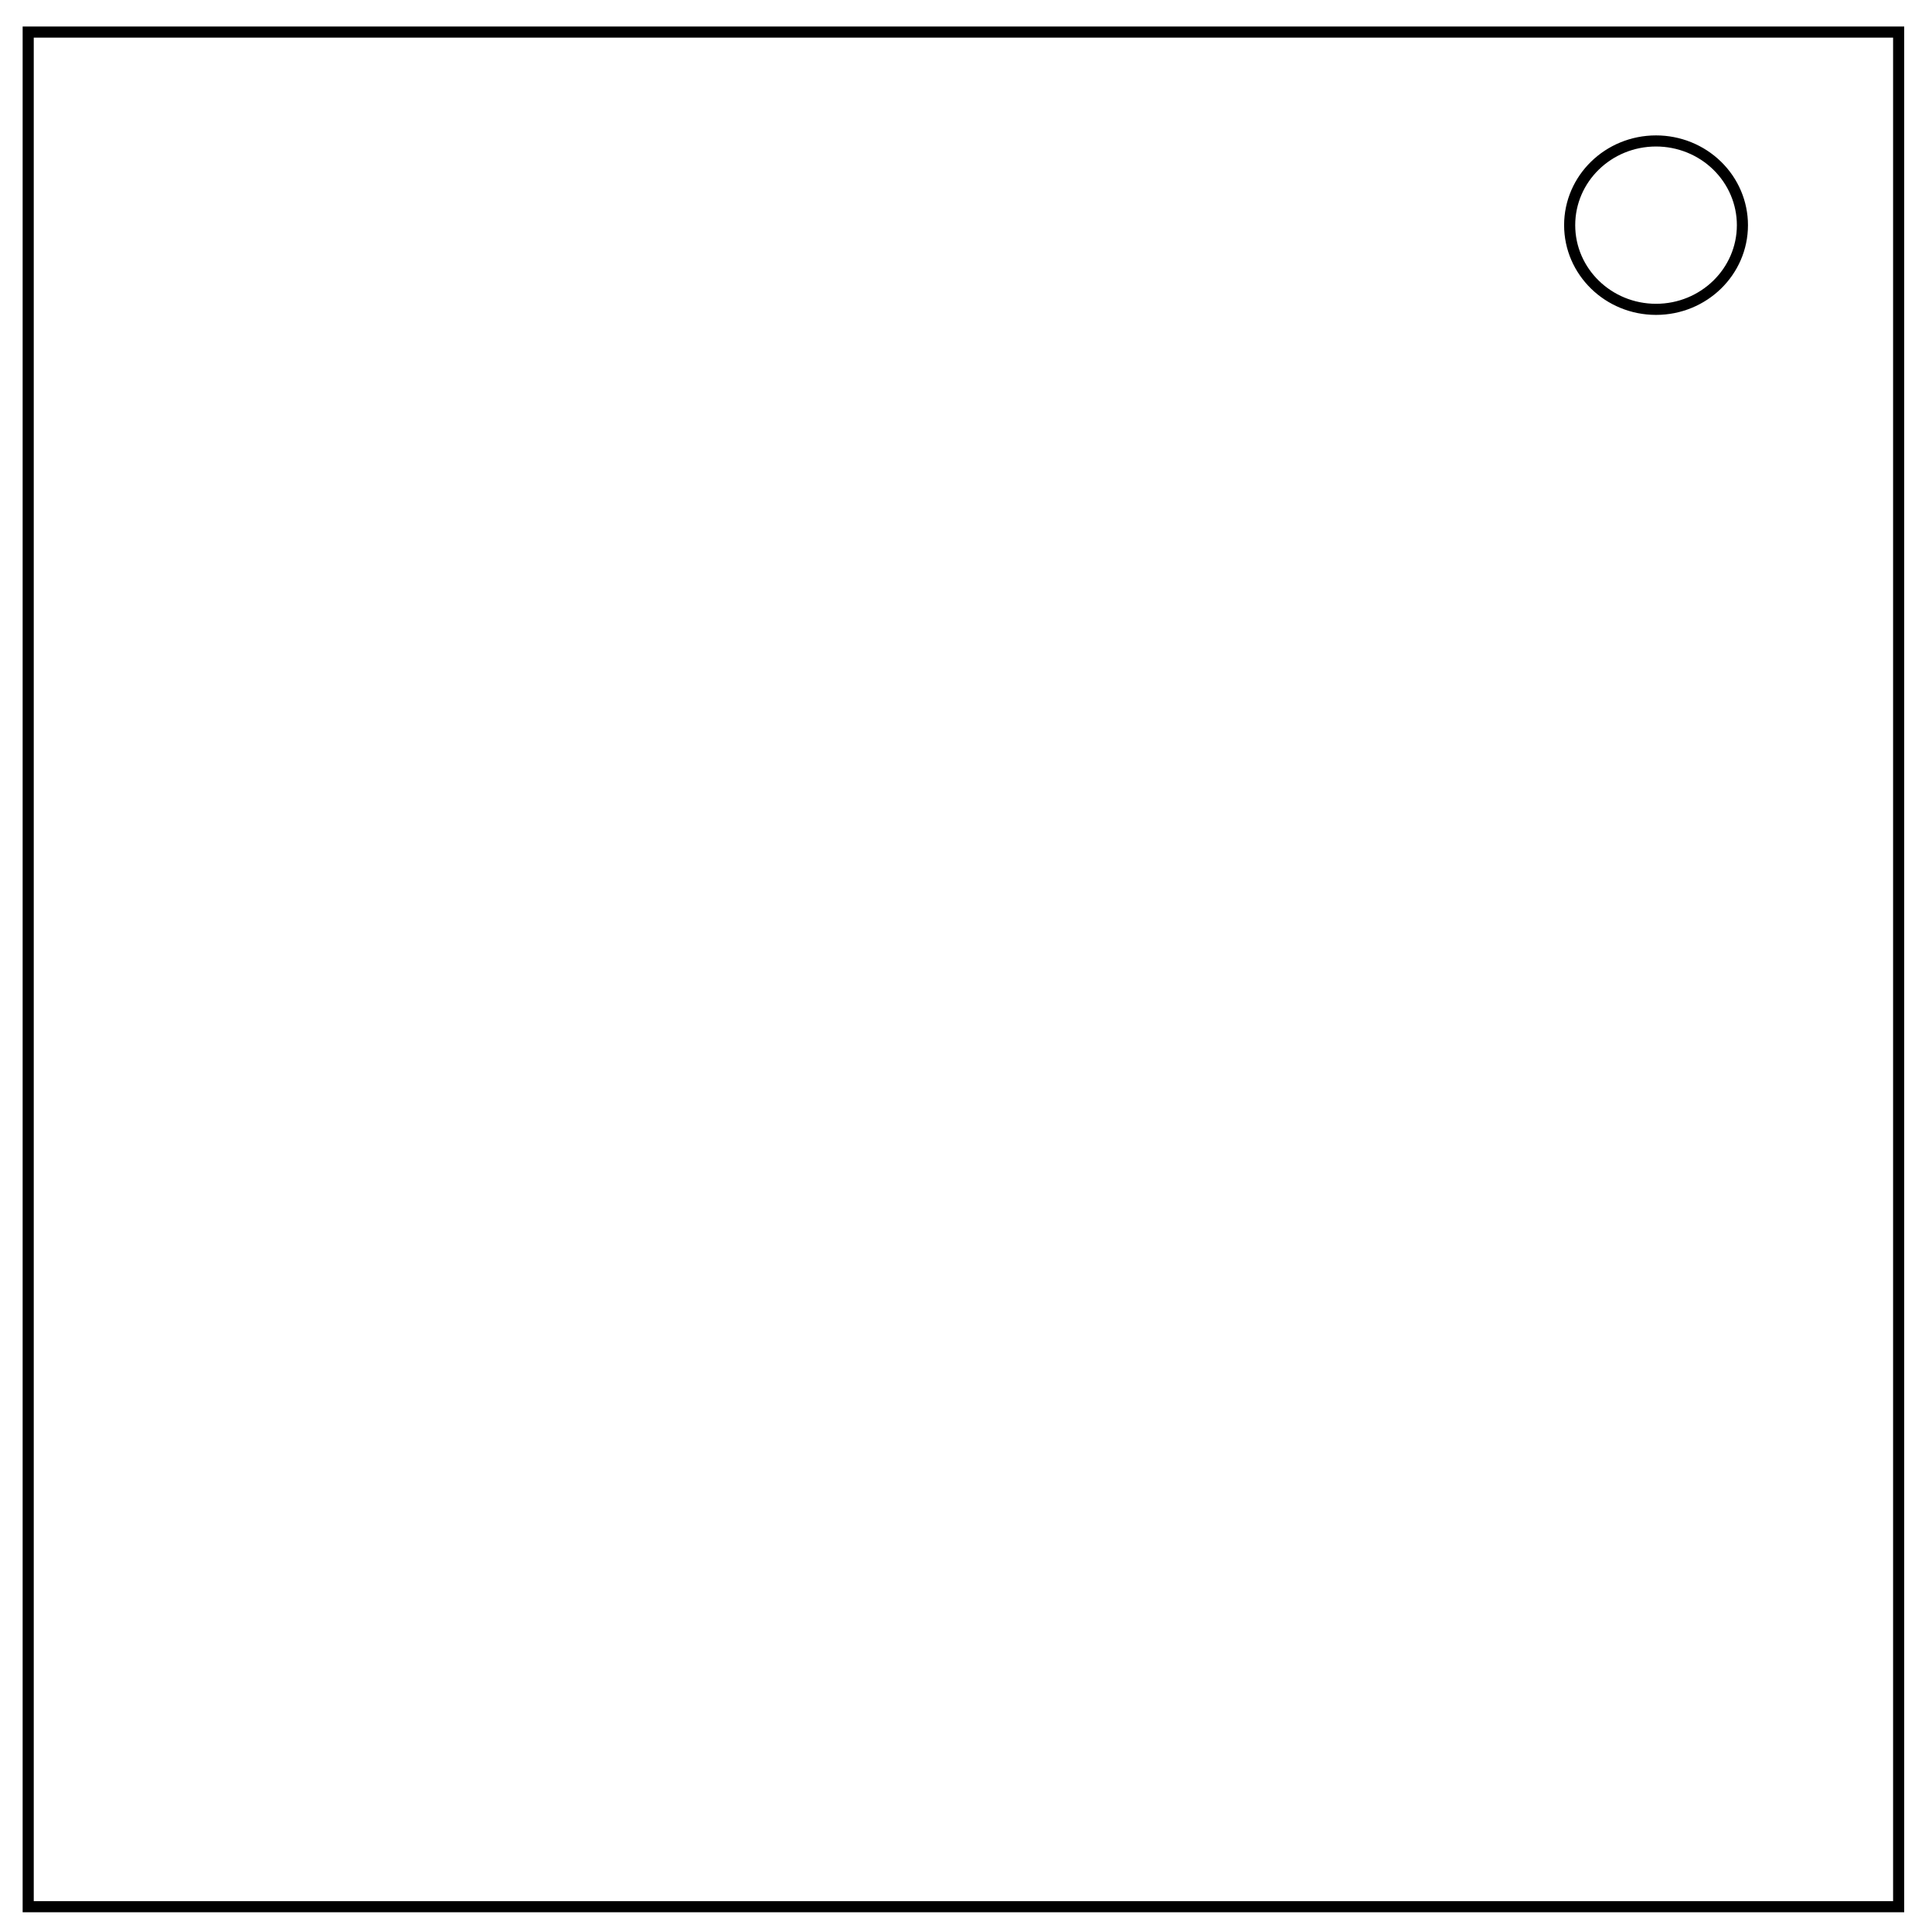
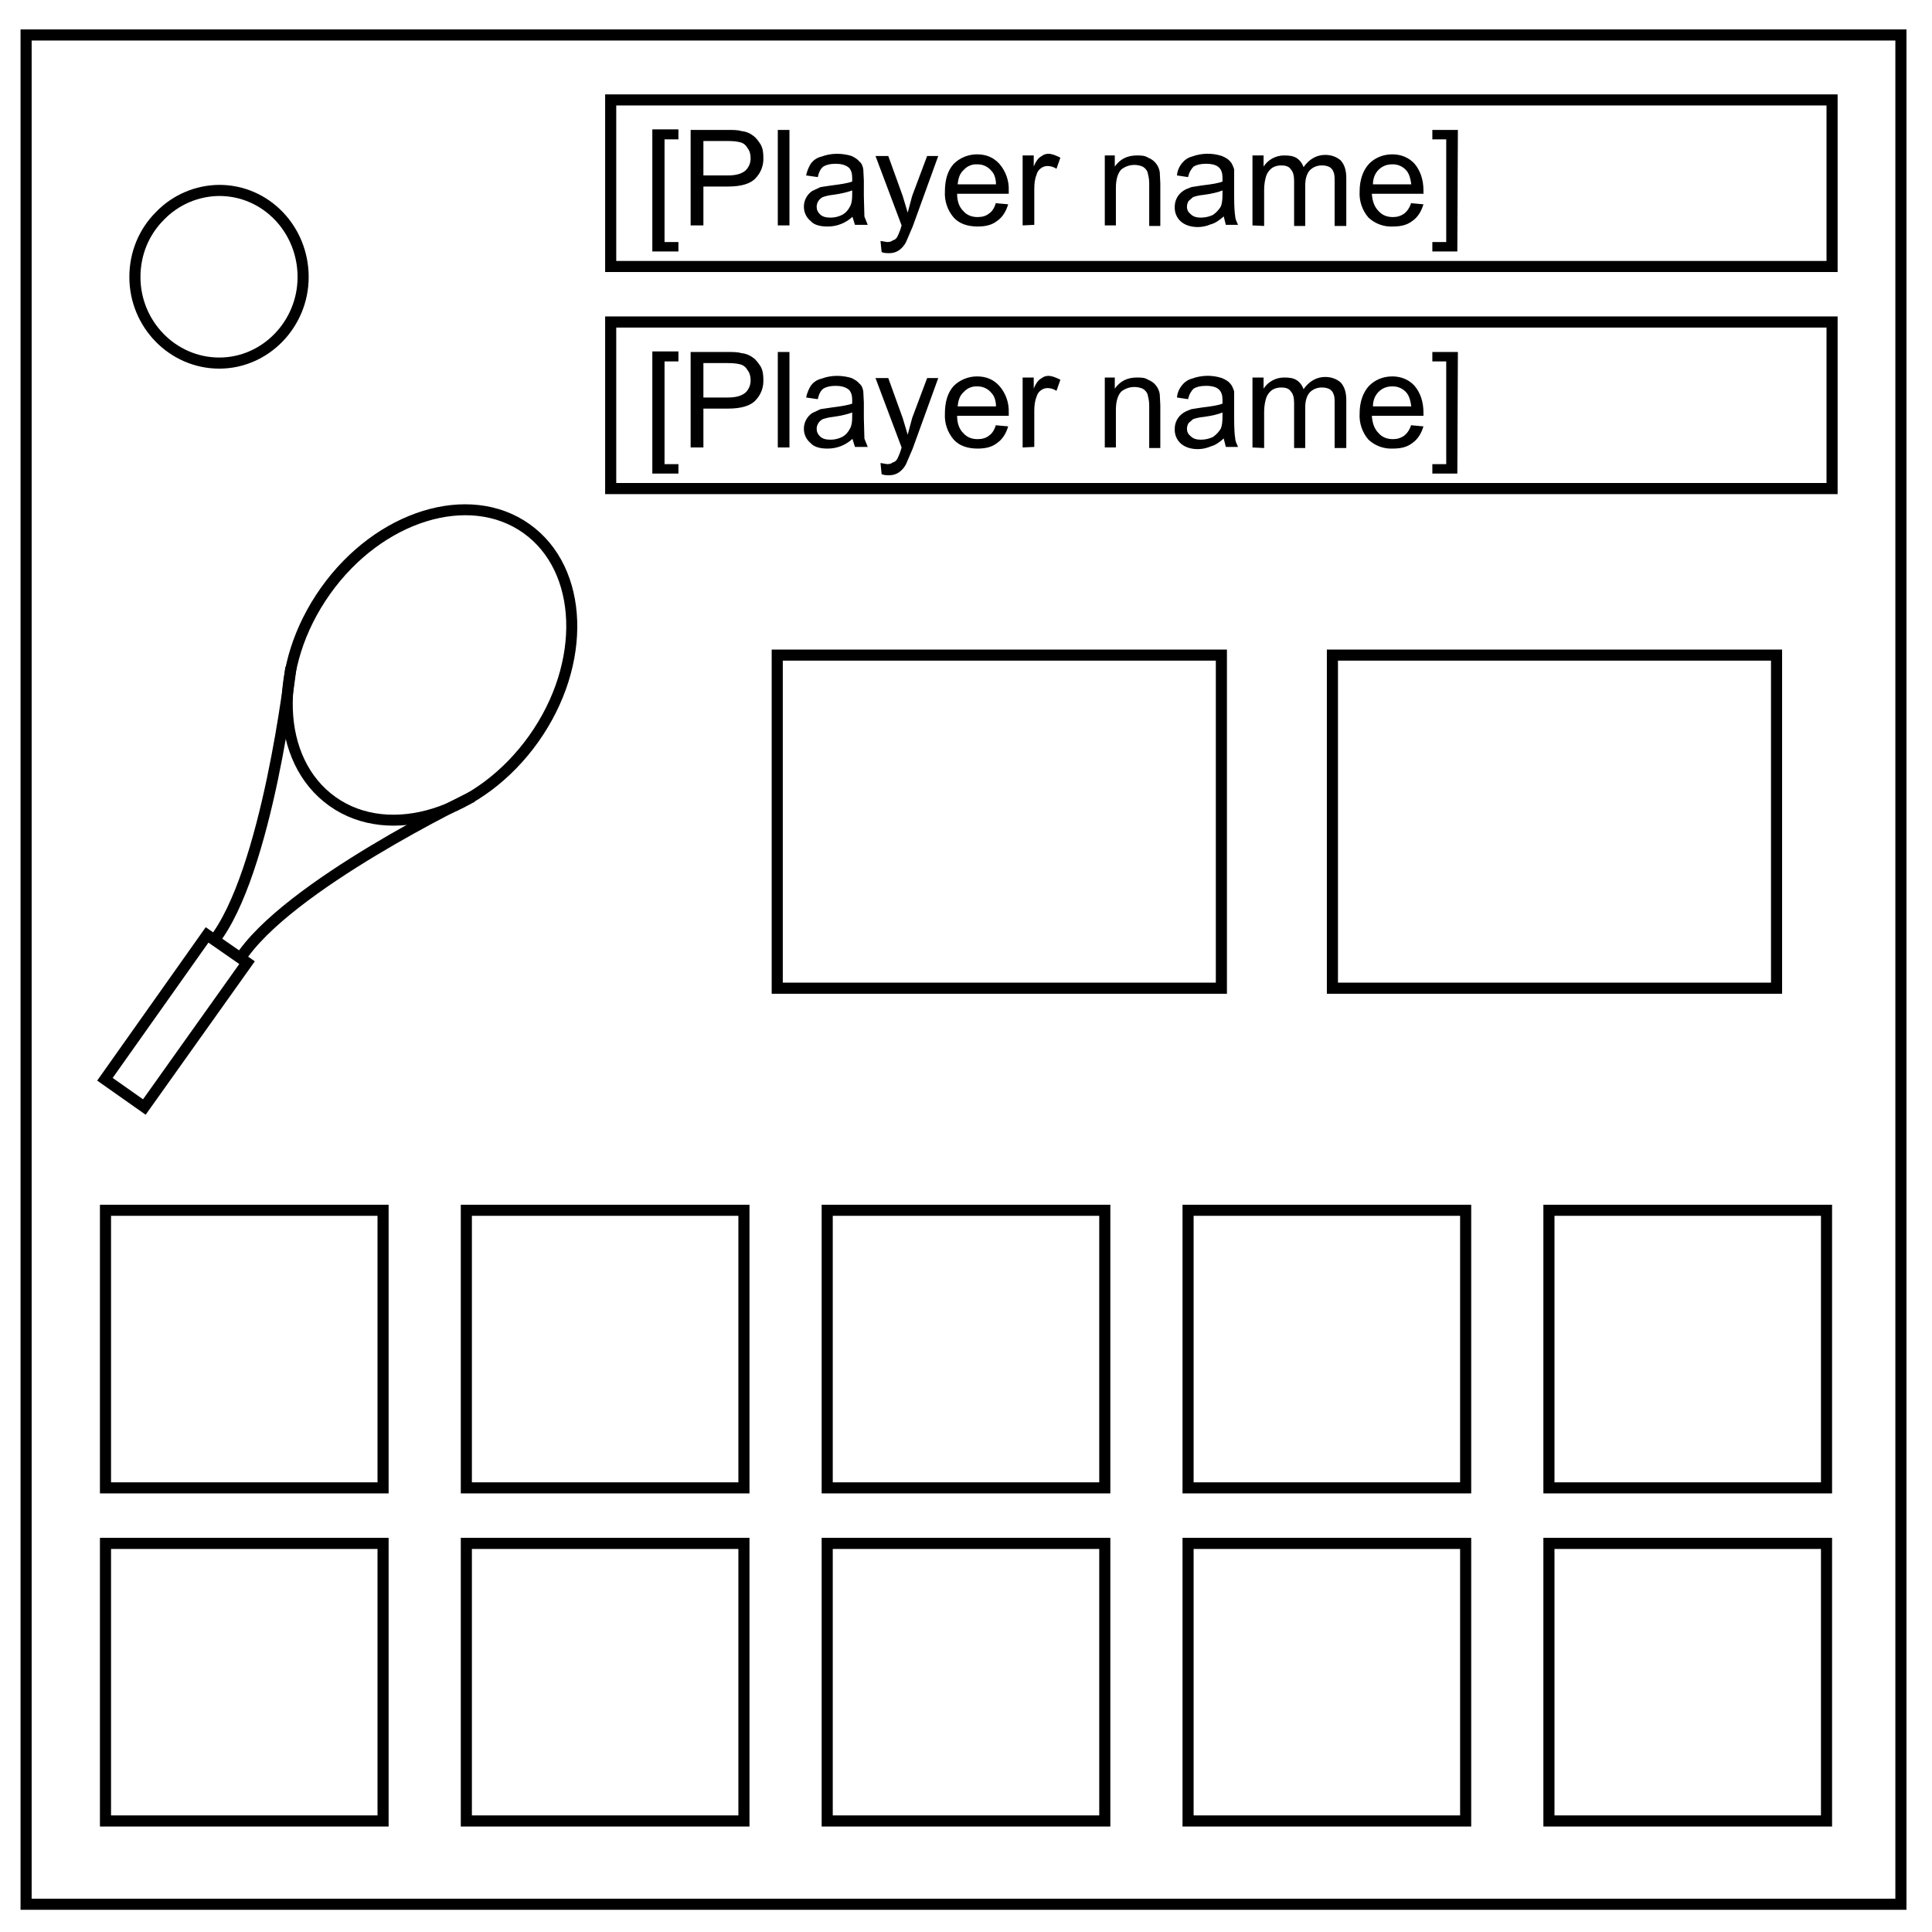
- <svg xmlns="http://www.w3.org/2000/svg" version="1.1" viewBox="0.0 0.0 348.0 348.0" fill="none" width="100%" height="100%" id="svg2985">
-   <path d="m5.079 5.776l336.913 0l0 337.669l-336.913 0z" stroke-width="2.0" stroke="#000000" fill-rule="nonzero" />
-   <path d="m282.734 40.554l0 0c0 -8.376 6.966 -15.165 15.559 -15.165l0 0c4.127 0 8.084 1.598 11.002 4.442c2.918 2.844 4.557 6.701 4.557 10.724l0 0c0 8.376 -6.966 15.165 -15.559 15.165l0 0c-8.593 0 -15.559 -6.79 -15.559 -15.165z" stroke-width="2.0" stroke="#000000" fill-rule="nonzero" />
+ <svg xmlns="http://www.w3.org/2000/svg" fill="none" viewBox="0 0 348 348">
+   <path stroke="#000" stroke-width="2" d="M4.7 343V6.3h337.7V343z" />
+   <path stroke="#000" stroke-width="2" d="M39.5 65.4c-8.4 0-15.2-7-15.2-15.5 0-4.2 1.6-8.1 4.5-11a15 15 0 0 1 10.7-4.6c8.4 0 15.1 7 15.1 15.6 0 8.5-6.8 15.5-15.1 15.5zM110 18h220v30H110zm0 40h220v30H110zm30 60h80v60h-80zm100 0h80v60h-80zM19 218h50v50H19zm65 0h50v50H84zm65 0h50v50h-50zm65 0h50v50h-50zm65 0h50v50h-50zM19 278h50v50H19zm65 0h50v50H84zm65 0h50v50h-50zm65 0h50v50h-50zm65 0h50v50h-50z" />
+   <path fill="#000" stroke-width="2" d="M117.5 45.3v-22h4.7v1.8h-2.5v18.5h2.5v1.7zm6.9-4.7V23.4h6.5c1.1 0 2 0 2.6.2a4 4 0 0 1 2.1.8c.6.4 1 1 1.4 1.6.4.7.5 1.5.5 2.4a5 5 0 0 1-1.4 3.7c-.9 1-2.6 1.5-5 1.5h-4.4v7zm2.3-9h4.4c1.5 0 2.5-.3 3.2-.9a3 3 0 0 0 .9-2.3c0-.7-.2-1.3-.6-1.8a2 2 0 0 0-1.4-1c-.4-.1-1-.2-2.1-.2h-4.4zm13.4 9V23.4h2.1v17.2zm13.5-1.6a6.5 6.5 0 0 1-4.6 1.8c-1.3 0-2.4-.3-3-1a3.3 3.3 0 0 1-1.2-2.5 3.4 3.4 0 0 1 1.5-2.9l1.5-.7 2-.3c1.6-.2 2.9-.4 3.7-.7V32c0-.8-.2-1.4-.6-1.8-.6-.5-1.4-.7-2.4-.7s-1.7.2-2.2.5c-.5.4-.8 1-1 1.9l-2.1-.3c.2-.9.5-1.6.9-2.2.4-.5 1-1 1.9-1.2.8-.3 1.7-.5 2.8-.5 1 0 2 .2 2.6.4.6.3 1.1.6 1.4 1 .4.3.6.8.7 1.4l.1 2v2.8l.1 3.7.6 1.5H154l-.5-1.6zm-.1-4.7c-.8.3-2 .6-3.5.8a8 8 0 0 0-1.8.4 2 2 0 0 0-1.1 1.7c0 .6.2 1 .6 1.4.4.4 1 .6 1.9.6.8 0 1.5-.2 2.1-.5.7-.4 1.1-.9 1.4-1.5.3-.5.4-1.2.4-2.1zm5.3 11.1l-.2-2 1.2.2c.4 0 .8-.1 1-.3.4-.1.6-.3.8-.6a10.3 10.3 0 0 0 .8-2.1l-4.7-12.5h2.3l2.6 7.2.9 3 .8-3 2.7-7.2h2l-4.6 12.7-1.2 2.8a4 4 0 0 1-1.3 1.5 3 3 0 0 1-1.7.5c-.5 0-1 0-1.4-.2zm20.6-8.8l2.2.2c-.4 1.3-1 2.3-2 3-.9.7-2 1-3.5 1-1.8 0-3.3-.5-4.3-1.6a6.6 6.6 0 0 1-1.6-4.7c0-2.1.5-3.8 1.6-5a6 6 0 0 1 4.2-1.7c1.7 0 3 .6 4 1.7a6.9 6.9 0 0 1 1.7 4.8v.6h-9.3c0 1.4.4 2.4 1.1 3.1.7.8 1.6 1.1 2.6 1.1.8 0 1.5-.2 2-.6.6-.4 1-1 1.3-2zm-7-3.4h7c0-1-.3-1.9-.8-2.4a3.2 3.2 0 0 0-2.6-1.2 3 3 0 0 0-2.4 1c-.7.6-1 1.5-1.1 2.6zm11.8 7.4V28h2v2c.4-1 .9-1.6 1.3-1.8.4-.3.8-.5 1.3-.5.7 0 1.4.3 2.2.7l-.7 2a3 3 0 0 0-1.6-.5 2 2 0 0 0-1.2.4 2 2 0 0 0-.8 1.2c-.3.7-.4 1.6-.4 2.5v6.5zm14.8 0V28h1.8v2c1-1.4 2.3-2 4-2 .7 0 1.4 0 2 .4a3.3 3.3 0 0 1 2.1 2.6l.1 2v7.7h-2V33c0-.9-.2-1.5-.3-2a2 2 0 0 0-.9-1 3.8 3.8 0 0 0-3.8.5c-.6.6-1 1.7-1 3.3v6.8zm21.4-1.6c-.8.7-1.5 1.2-2.3 1.4a6 6 0 0 1-2.3.5c-1.4 0-2.4-.4-3.1-1a3.3 3.3 0 0 1-1.1-2.6 3.4 3.4 0 0 1 1.5-2.9c.4-.3 1-.5 1.5-.7l1.9-.3c1.7-.2 3-.4 3.7-.7V32c0-.8-.2-1.4-.6-1.8-.5-.5-1.3-.7-2.4-.7-1 0-1.7.2-2.2.5-.4.4-.8 1-1 1.9l-2-.3a4 4 0 0 1 .9-2.2c.4-.5 1-1 1.8-1.2a8.2 8.2 0 0 1 5.4-.1c.7.3 1.2.6 1.5 1 .3.3.5.8.7 1.4v4.8c0 2 .1 3.2.2 3.7 0 .5.3 1 .5 1.5h-2.2l-.4-1.6zm-.2-4.7c-.7.3-1.9.6-3.4.8a8 8 0 0 0-1.9.4l-.8.7a2 2 0 0 0-.3 1c0 .6.2 1 .7 1.4.4.4 1 .6 1.8.6s1.6-.2 2.2-.5a5 5 0 0 0 1.4-1.5c.2-.5.3-1.2.3-2.1zm5.4 6.3V28h2v2a4.4 4.4 0 0 1 3.7-2c1 0 1.7.1 2.3.5.6.4 1 1 1.2 1.6 1-1.4 2.3-2.2 3.9-2.2 1.2 0 2.1.4 2.8 1 .7.8 1 1.8 1 3.2v8.6h-2.1v-7.9c0-.8 0-1.4-.2-1.8-.1-.4-.4-.7-.7-.9-.4-.2-.8-.3-1.3-.3a3 3 0 0 0-2.2.8c-.6.6-.9 1.6-.9 2.8v7.3h-2v-8.1c0-1-.2-1.7-.6-2.1-.3-.5-.9-.7-1.7-.7a3 3 0 0 0-1.6.4 3 3 0 0 0-1.1 1.4c-.2.6-.4 1.5-.4 2.6v6.5zm28.6-4l2.2.2c-.4 1.3-1 2.3-2 3-.9.7-2 1-3.5 1a6 6 0 0 1-4.4-1.6 6.6 6.6 0 0 1-1.6-4.7c0-2.1.6-3.8 1.7-5 1-1 2.4-1.7 4.2-1.7 1.6 0 3 .6 4 1.7 1 1.2 1.6 2.8 1.6 4.8v.6h-9.3c.1 1.4.5 2.4 1.2 3.1.7.8 1.6 1.1 2.6 1.1.8 0 1.4-.2 2-.6.5-.4 1-1 1.3-2zm-7-3.4h7c-.1-1-.4-1.9-.8-2.4a3.2 3.2 0 0 0-2.6-1.2c-1 0-1.8.3-2.5 1-.6.6-1 1.5-1 2.6zm15.3 12.1H258v-1.7h2.5V25.1H258v-1.7h4.6zM117.5 85.3v-22h4.7v1.8h-2.5v18.5h2.5v1.7zm6.9-4.7V63.4h6.5c1.1 0 2 0 2.6.2a4 4 0 0 1 2.1.8c.6.4 1 1 1.4 1.6.4.7.5 1.5.5 2.4a5 5 0 0 1-1.4 3.7c-.9 1-2.6 1.5-5 1.5h-4.4v7zm2.3-9h4.4c1.5 0 2.5-.3 3.2-.9a3 3 0 0 0 .9-2.3c0-.7-.2-1.3-.6-1.8a2 2 0 0 0-1.4-1c-.4-.1-1-.2-2.1-.2h-4.4zm13.4 9V63.4h2.1v17.2zm13.5-1.6a6.5 6.5 0 0 1-4.6 1.8c-1.3 0-2.4-.3-3-1a3.3 3.3 0 0 1-1.2-2.5 3.4 3.4 0 0 1 1.5-2.9l1.5-.7 2-.3c1.6-.2 2.9-.4 3.7-.7V72c0-.8-.2-1.4-.6-1.8-.6-.5-1.4-.7-2.4-.7s-1.7.2-2.2.5c-.5.4-.8 1-1 1.9l-2.1-.3c.2-.9.5-1.6.9-2.2.4-.5 1-1 1.9-1.2.8-.3 1.7-.5 2.8-.5 1 0 2 .2 2.6.4.6.3 1.1.6 1.4 1 .4.3.6.8.7 1.4l.1 2v2.8l.1 3.7.6 1.5H154l-.5-1.6zm-.1-4.7c-.8.3-2 .6-3.5.8a8 8 0 0 0-1.8.4 2 2 0 0 0-1.1 1.7c0 .6.2 1 .6 1.4.4.4 1 .6 1.9.6.8 0 1.5-.2 2.1-.5.7-.4 1.1-.9 1.4-1.5.3-.5.4-1.2.4-2.1zm5.3 11.1l-.2-2 1.2.2c.4 0 .8-.1 1-.3.4-.1.6-.3.8-.6a10.3 10.3 0 0 0 .8-2.1l-4.7-12.5h2.3l2.6 7.2.9 3 .8-3 2.7-7.2h2l-4.6 12.7-1.2 2.8a4 4 0 0 1-1.3 1.5 3 3 0 0 1-1.7.5c-.5 0-1 0-1.4-.2zm20.6-8.8l2.2.2c-.4 1.3-1 2.3-2 3-.9.7-2 1-3.5 1-1.8 0-3.3-.5-4.3-1.6a6.6 6.6 0 0 1-1.6-4.7c0-2.1.5-3.8 1.6-5a6 6 0 0 1 4.2-1.7c1.7 0 3 .6 4 1.7a6.9 6.9 0 0 1 1.7 4.8v.6h-9.3c0 1.4.4 2.4 1.1 3.1.7.8 1.6 1.1 2.6 1.1.8 0 1.5-.2 2-.6.6-.4 1-1 1.3-2zm-7-3.4h7c0-1-.3-1.9-.8-2.4a3.2 3.2 0 0 0-2.6-1.2 3 3 0 0 0-2.4 1c-.7.6-1 1.5-1.1 2.6zm11.8 7.4V68h2v2c.4-1 .9-1.6 1.3-1.8.4-.3.8-.5 1.3-.5.7 0 1.4.3 2.2.7l-.7 2a3 3 0 0 0-1.6-.5 2 2 0 0 0-1.2.4 2 2 0 0 0-.8 1.2c-.3.7-.4 1.6-.4 2.5v6.5zm14.8 0V68h1.8v2c1-1.4 2.3-2 4-2 .7 0 1.4 0 2 .4a3.3 3.3 0 0 1 2.1 2.6l.1 2v7.7h-2V73c0-.9-.2-1.5-.3-2a2 2 0 0 0-.9-1 3.8 3.8 0 0 0-3.8.5c-.6.6-1 1.7-1 3.3v6.8zm21.4-1.6c-.8.7-1.5 1.2-2.3 1.4a6 6 0 0 1-2.3.5c-1.4 0-2.4-.4-3.1-1a3.3 3.3 0 0 1-1.1-2.6 3.4 3.4 0 0 1 1.5-2.9c.4-.3 1-.5 1.5-.7l1.9-.3c1.7-.2 3-.4 3.7-.7V72c0-.8-.2-1.4-.6-1.8-.5-.5-1.3-.7-2.4-.7-1 0-1.7.2-2.2.5-.4.4-.8 1-1 1.9l-2-.3a4 4 0 0 1 .9-2.2c.4-.5 1-1 1.8-1.2a8.2 8.2 0 0 1 5.4-.1c.7.3 1.2.6 1.5 1 .3.3.5.8.7 1.4v4.8c0 2 .1 3.2.2 3.7 0 .5.3 1 .5 1.5h-2.2l-.4-1.6zm-.2-4.7c-.7.3-1.9.6-3.4.8a8 8 0 0 0-1.9.4l-.8.7a2 2 0 0 0-.3 1c0 .6.2 1 .7 1.4.4.4 1 .6 1.8.6s1.6-.2 2.2-.5a5 5 0 0 0 1.4-1.5c.2-.5.3-1.2.3-2.1zm5.4 6.3V68h2v2a4.4 4.4 0 0 1 3.7-2c1 0 1.7.1 2.3.5.6.4 1 1 1.2 1.6 1-1.4 2.3-2.2 3.9-2.2 1.2 0 2.1.4 2.8 1 .7.8 1 1.8 1 3.2v8.6h-2.1v-7.9c0-.8 0-1.4-.2-1.8-.1-.4-.4-.7-.7-.9-.4-.2-.8-.3-1.3-.3a3 3 0 0 0-2.2.8c-.6.6-.9 1.6-.9 2.8v7.3h-2v-8.1c0-1-.2-1.7-.6-2.1-.3-.5-.9-.7-1.7-.7a3 3 0 0 0-1.6.4 3 3 0 0 0-1.1 1.4c-.2.6-.4 1.5-.4 2.6v6.5zm28.6-4l2.2.2c-.4 1.3-1 2.3-2 3-.9.7-2 1-3.5 1a6 6 0 0 1-4.4-1.6 6.6 6.6 0 0 1-1.6-4.7c0-2.1.6-3.8 1.7-5 1-1 2.4-1.7 4.2-1.7 1.6 0 3 .6 4 1.7 1 1.2 1.6 2.8 1.6 4.8v.6h-9.3c.1 1.4.5 2.4 1.2 3.1.7.8 1.6 1.1 2.6 1.1.8 0 1.4-.2 2-.6.5-.4 1-1 1.3-2zm-7-3.4h7c-.1-1-.4-1.9-.8-2.4a3.2 3.2 0 0 0-2.6-1.2c-1 0-1.8.3-2.5 1-.6.6-1 1.5-1 2.6zm15.3 12.1H258v-1.7h2.5V65.1H258v-1.7h4.6z" />
+   <g stroke="#000" stroke-width="2">
+     <path d="M92.8 112c0 17-10.3 30.9-23 30.9s-23-13.8-23-30.9c0-17 10.3-30.8 23-30.8s23 13.8 23 30.8z" transform="rotate(35.4 57.5 126.5) scale(1 .97746)" />
+     <path d="M52.4 120.2s-4.2 37.1-14 49.4m46.7-26.1s-33.6 16.1-42 29.4" />
+     <path d="M37.3 168.4l7.2 5-18.5 26-7.1-5z" />
+   </g>
</svg>
